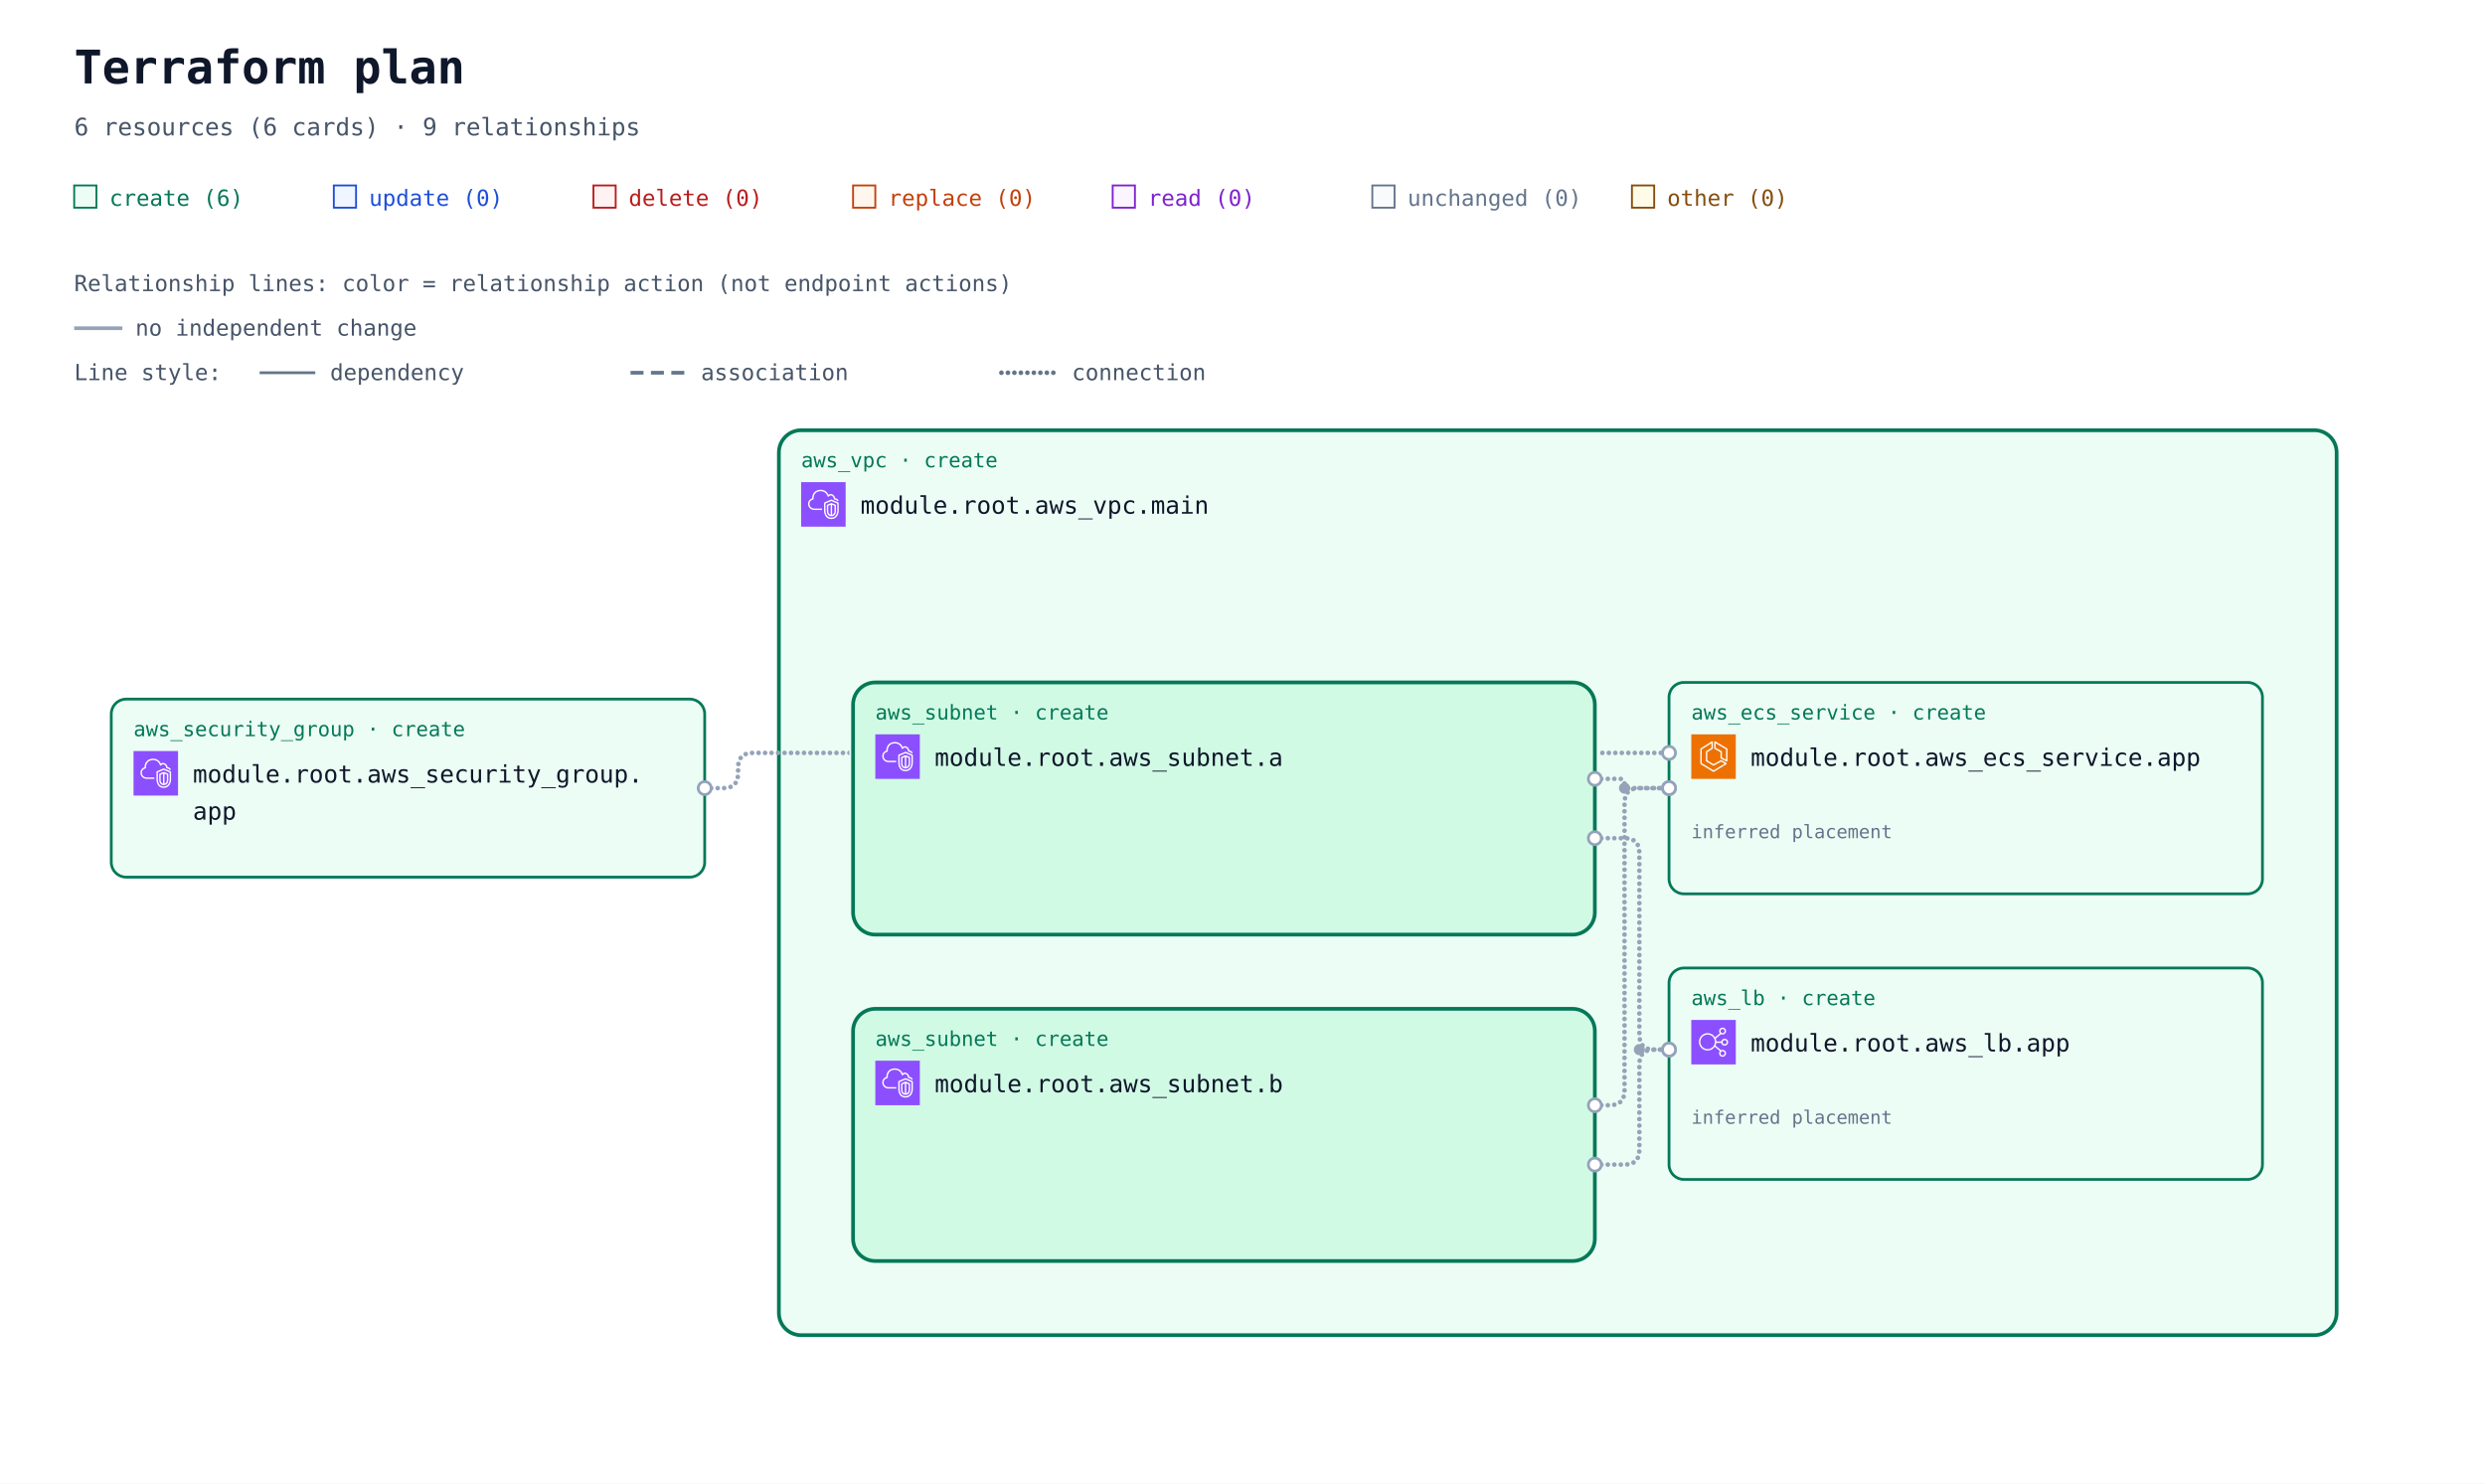
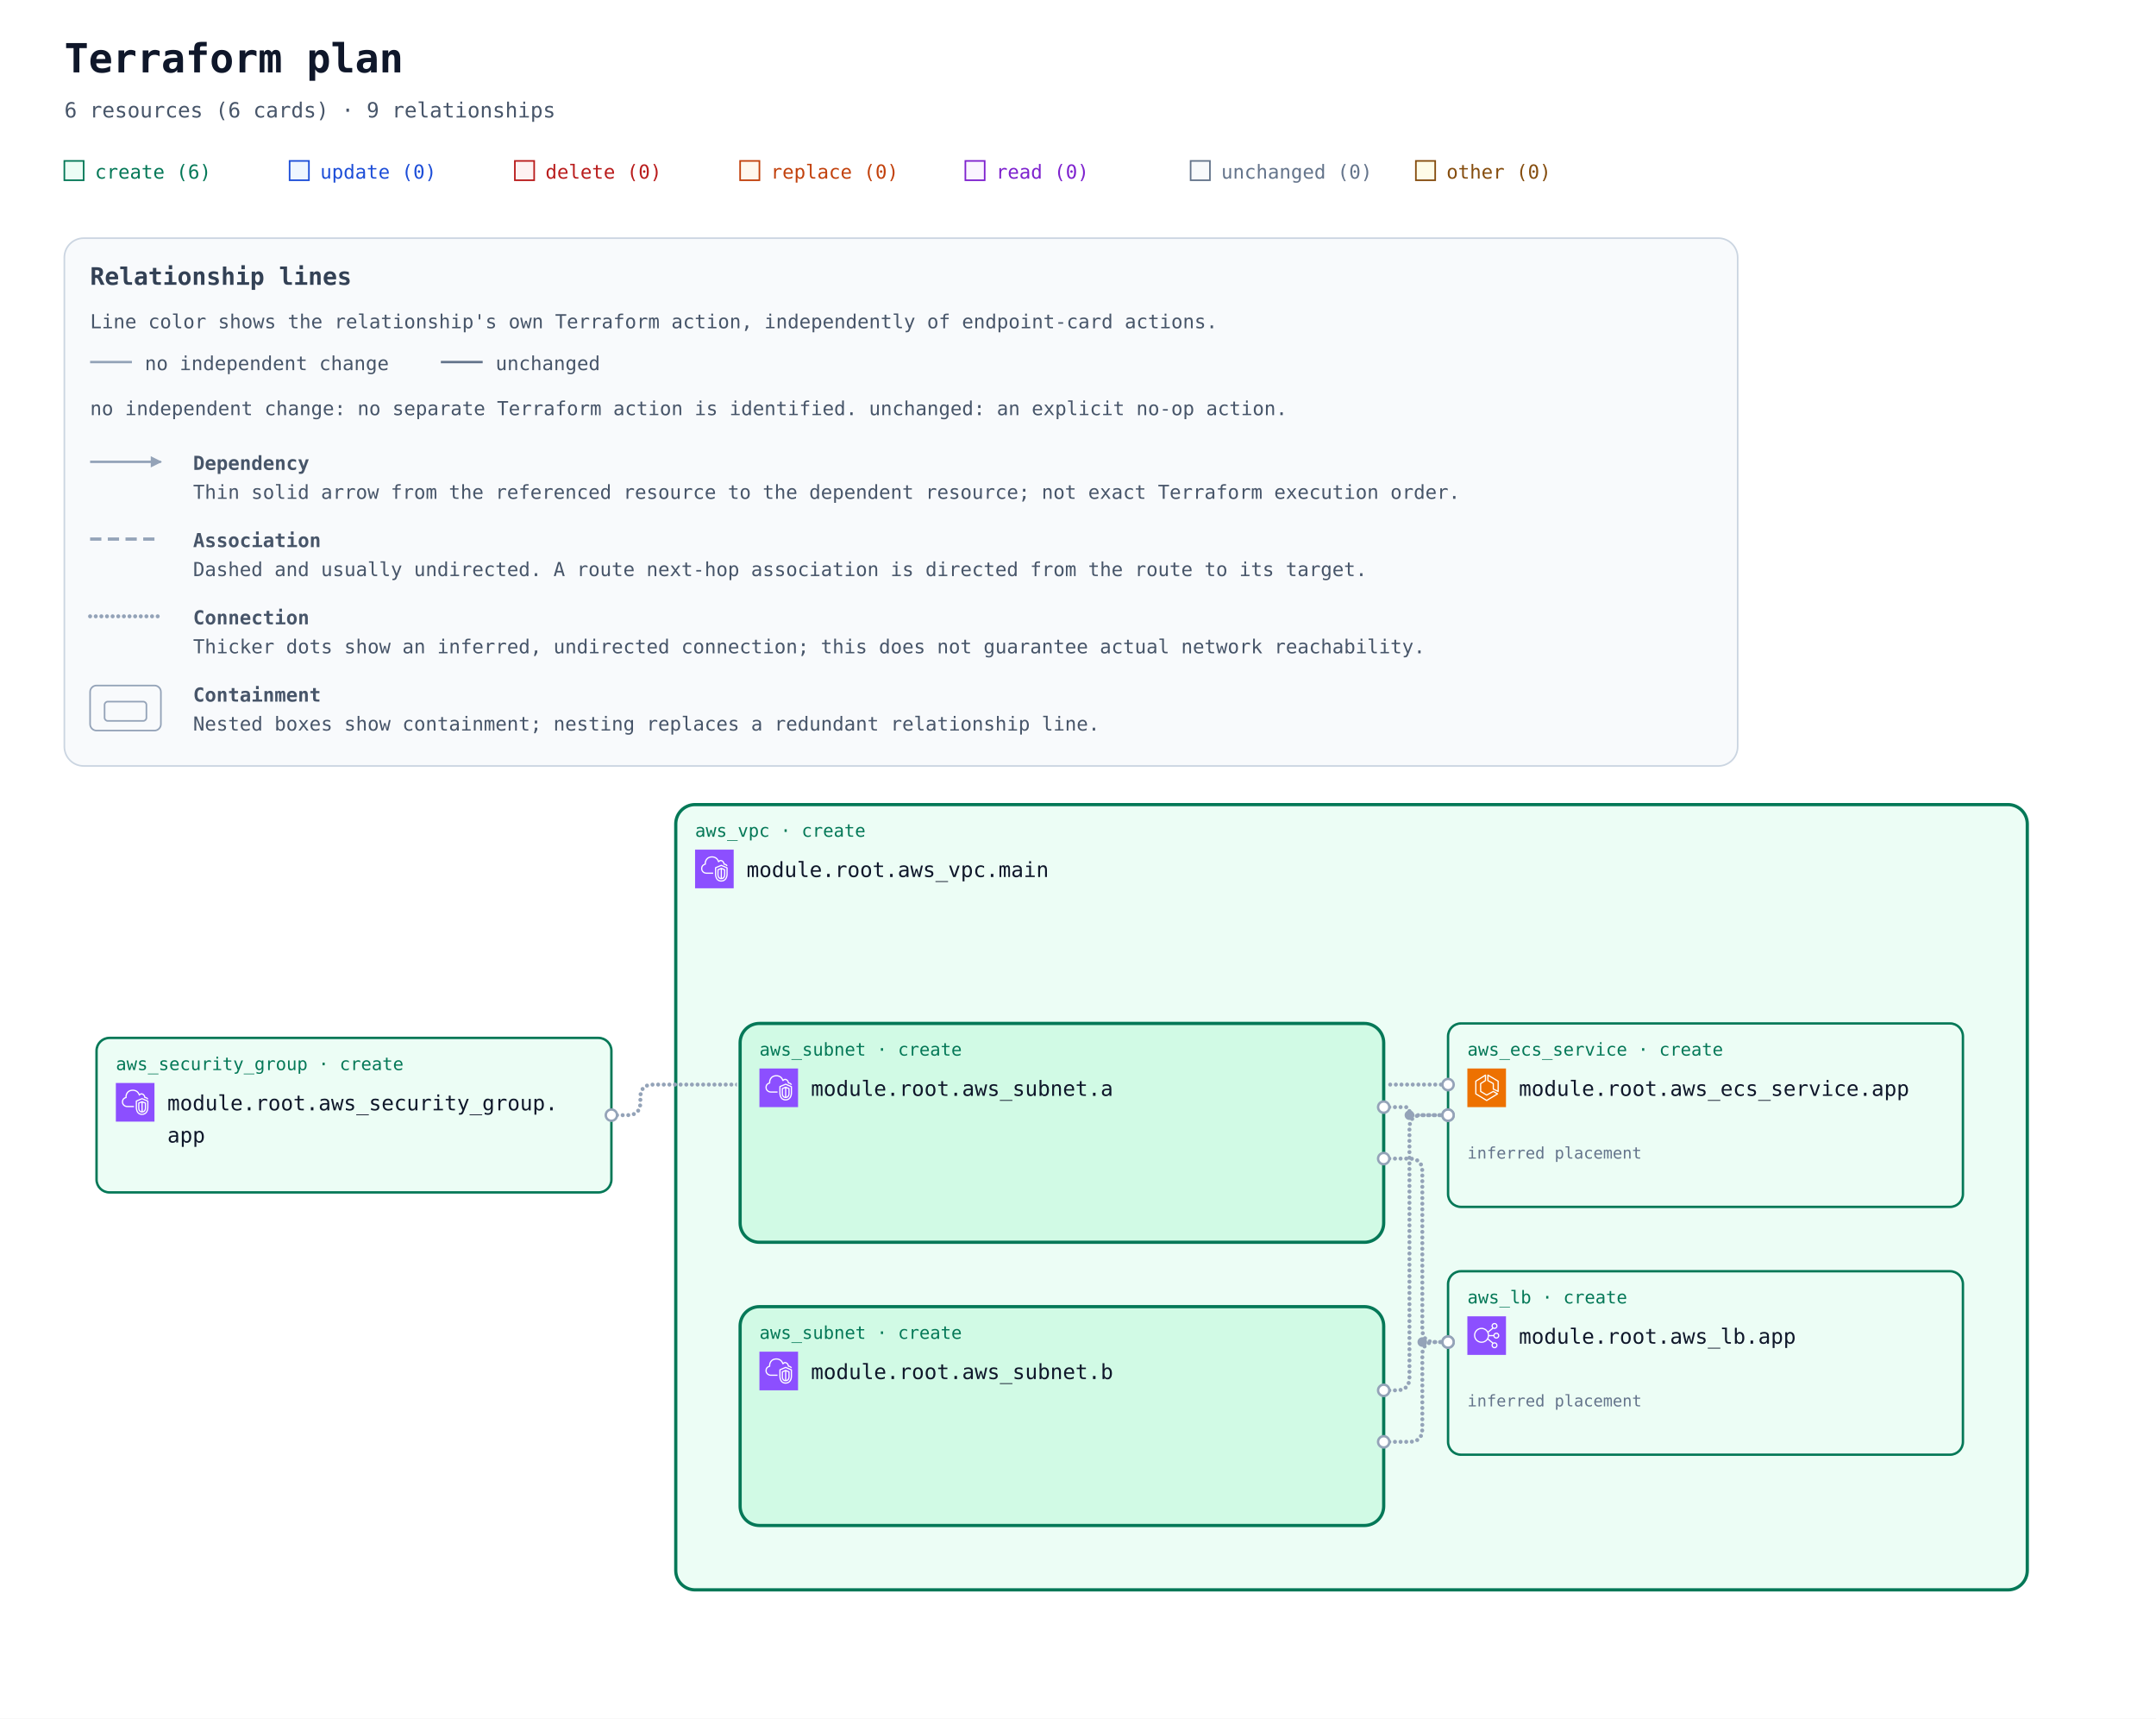
- <svg xmlns="http://www.w3.org/2000/svg" width="1340" height="800" viewBox="0 0 1340 800" role="img" aria-labelledby="title description">
+ <svg xmlns="http://www.w3.org/2000/svg" width="1340" height="1068" viewBox="0 0 1340 1068" role="img" aria-labelledby="title description">
  <defs>
    <marker id="arrow" viewBox="0 0 10 10" refX="9" refY="5" markerWidth="7" markerHeight="7" markerUnits="userSpaceOnUse" orient="auto-start-reverse">
      <path d="M 0 0 L 10 5 L 0 10 z" fill="#94a3b8" />
    </marker>
    <symbol id="planorama-icon-aws-ecs" viewBox="0 0 64 64">
      <g>
        <g id="planorama-icon-aws-ecs-local-49636f6e2d4172636869746563747572652f34382f417263685f416d617a6f6e2d456c61737469632d436f6e7461696e65722d536572766963655f3438" stroke="none" stroke-width="1" fill="none" fill-rule="evenodd">
          <g id="planorama-icon-aws-ecs-local-49636f6e2d4172636869746563747572652d42472f34382f436f6d70757465" fill="#ED7100">
            <rect id="planorama-icon-aws-ecs-local-52656374616e676c65" x="0" y="0" width="64" height="64" />
          </g>
          <path d="M50,36.382 L44,33.382 L44,25 C44,24.637 43.803,24.302 43.485,24.126 L35,19.412 L35,12.75 L50,21.572 L50,36.382 Z M51.507,20.138 L34.507,10.139 C34.199,9.958 33.815,9.955 33.504,10.133 C33.192,10.311 33,10.642 33,11.001 L33,20 C33,20.363 33.197,20.698 33.515,20.874 L42,25.588 L42,34 C42,34.379 42.214,34.725 42.553,34.895 L50.553,38.895 C50.694,38.965 50.847,39 51,39 C51.183,39 51.365,38.95 51.525,38.851 C51.82,38.668 52,38.347 52,38 L52,21 C52,20.646 51.812,20.318 51.507,20.138 L51.507,20.138 Z M32,51.828 L15,41.439 L15,21.554 L29,12.805 L29,19.446 L21.47,24.152 C21.178,24.335 21,24.655 21,25 L21,38 C21,38.351 21.185,38.677 21.485,38.857 L31.485,44.857 C31.789,45.04 32.167,45.048 32.479,44.878 L42.988,39.146 L48.035,42.029 L32,51.828 Z M50.496,41.132 L43.496,37.132 C43.194,36.959 42.825,36.956 42.521,37.122 L32.023,42.848 L23,37.434 L23,25.554 L30.53,20.848 C30.822,20.665 31,20.345 31,20 L31,11.001 C31,10.637 30.803,10.303 30.484,10.126 C30.168,9.949 29.778,9.96 29.47,10.153 L13.47,20.152 C13.178,20.335 13,20.655 13,21 L13,42 C13,42.348 13.182,42.671 13.479,42.854 L31.479,53.854 C31.639,53.951 31.819,54 32,54 C32.181,54 32.361,53.951 32.521,53.854 L50.521,42.854 C50.823,42.669 51.005,42.339 51,41.985 C50.995,41.632 50.803,41.307 50.496,41.132 L50.496,41.132 Z" id="planorama-icon-aws-ecs-local-416d617a6f6e2d456c61737469632d436f6e7461696e65722d536572766963655f49636f6e5f34385f5371756964" fill="#FFFFFF" />
        </g>
      </g>
    </symbol>
    <symbol id="planorama-icon-aws-elb" viewBox="0 0 64 64">
      <g>
        <g id="planorama-icon-aws-elb-local-49636f6e2d4172636869746563747572652f34382f417263685f456c61737469632d4c6f61642d42616c616e63696e675f3438" stroke="none" stroke-width="1" fill="none" fill-rule="evenodd">
          <g id="planorama-icon-aws-elb-local-49636f6e2d4172636869746563747572652d42472f34382f4e6574776f726b696e672d436f6e74656e742d44656c6976657279" fill="#8C4FFF">
            <rect id="planorama-icon-aws-elb-local-52656374616e676c65" x="0" y="0" width="64" height="64" />
          </g>
          <path d="M23.5,42 C17.71,42 13,37.29 13,31.5 C13,25.71 17.71,21 23.5,21 C29.29,21 34,25.71 34,31.5 C34,37.29 29.29,42 23.5,42 M48,48 C48,49.654 46.654,51 45,51 C43.346,51 42,49.654 42,48 C42,46.346 43.346,45 45,45 C46.654,45 48,46.346 48,48 M45,13 C46.654,13 48,14.346 48,16 C48,17.654 46.654,19 45,19 C43.346,19 42,17.654 42,16 C42,14.346 43.346,13 45,13 M48,29 C49.654,29 51,30.346 51,32 C51,33.654 49.654,35 48,35 C46.346,35 45,33.654 45,32 C45,30.346 46.346,29 48,29 M35.901,33 L43.102,33 C43.565,35.279 45.586,37 48,37 C50.757,37 53,34.757 53,32 C53,29.243 50.757,27 48,27 C45.586,27 43.565,28.721 43.102,31 L35.975,31 C35.916,29.541 35.614,28.146 35.096,26.856 L42.799,20.467 C43.466,20.797 44.206,21 45,21 C47.757,21 50,18.757 50,16 C50,13.243 47.757,11 45,11 C42.243,11 40,13.243 40,16 C40,17.224 40.459,18.331 41.191,19.201 L34.172,25.024 C31.977,21.42 28.021,19 23.5,19 C16.607,19 11,24.607 11,31.5 C11,38.393 16.607,44 23.5,44 C27.743,44 31.493,41.871 33.754,38.629 L41.191,44.799 C40.459,45.669 40,46.776 40,48 C40,50.757 42.243,53 45,53 C47.757,53 50,50.757 50,48 C50,45.243 47.757,43 45,43 C44.206,43 43.466,43.203 42.799,43.533 L34.77,36.873 C35.344,35.673 35.736,34.373 35.901,33" id="planorama-icon-aws-elb-local-456c61737469632d4c6f61642d42616c616e63696e675f49636f6e5f34385f5371756964" fill="#FFFFFF" />
        </g>
      </g>
    </symbol>
    <symbol id="planorama-icon-aws-vpc" viewBox="0 0 64 64">
      <g>
        <g id="planorama-icon-aws-vpc-local-49636f6e2d4172636869746563747572652f34382f417263685f416d617a6f6e2d5669727475616c2d507269766174652d436c6f75645f3438" stroke="none" stroke-width="1" fill="none" fill-rule="evenodd">
          <g id="planorama-icon-aws-vpc-local-49636f6e2d4172636869746563747572652d42472f34382f4e6574776f726b696e672d436f6e74656e742d44656c6976657279" fill="#8C4FFF">
            <rect id="planorama-icon-aws-vpc-local-52656374616e676c65" x="0" y="0" width="64" height="64" />
          </g>
          <path d="M48,33.977 L44.499,32.508 L44.499,46.878 C47.906,46.147 47.998,42.181 48,41.995 L48,33.977 Z M42.499,46.923 L42.499,32.508 L39,33.977 L39,42.004 C39.008,42.466 39.183,46.339 42.499,46.923 L42.499,46.923 Z M43.112,30.082 C43.358,29.977 43.638,29.978 43.886,30.081 L49.387,32.39 C49.759,32.546 50,32.909 50,33.312 L50,42.004 C49.978,44.431 48.562,49.004 43.37,49.004 C38.393,49.004 37.026,44.432 37,42.015 L37,33.312 C37,32.909 37.241,32.546 37.613,32.39 L43.112,30.082 Z M52,30.792 L43.492,27.092 L35,30.668 L35,41.025 C34.999,41.09 34.963,46.009 37.807,48.894 C39.187,50.294 41.059,51.004 43.37,51.004 C51.808,51.004 51.996,41.425 52,41.018 L52,30.792 Z M54,30.136 L54,41.025 C53.973,45.173 51.716,53.004 43.37,53.004 C40.498,53.004 38.145,52.09 36.373,50.288 C32.941,46.797 32.996,41.243 33,41.008 L33,30.004 C33,29.602 33.241,29.238 33.612,29.082 L43.111,25.082 C43.363,24.976 43.647,24.978 43.897,25.087 L53.398,29.219 C53.764,29.378 54,29.738 54,30.136 L54,30.136 Z M19,38.004 L30,38.004 L30,40.004 L19,40.004 C14.216,40.004 10.271,36.483 10.02,31.988 C10.002,31.813 10,31.599 10,31.385 C10,26.086 13.654,24.038 15.919,23.278 C15.902,23.063 15.891,22.843 15.891,22.626 C15.891,18.039 18.658,13.701 22.621,12.079 C27.58,10.049 33.235,10.937 36.695,14.285 C37.718,15.282 38.604,16.596 39.343,18.206 C40.299,17.422 41.392,17.004 42.523,17.004 C45.234,17.004 48.281,19.296 48.9,23.062 C51.069,23.344 52.936,24.639 53.896,26.582 L52.104,27.469 C51.34,25.925 49.806,25.004 48,25.004 C47.471,25.004 47.033,24.591 47.002,24.063 C46.807,20.762 44.275,19.004 42.523,19.004 C41.55,19.004 40.582,19.574 39.797,20.608 C39.575,20.899 39.215,21.048 38.852,20.993 C38.49,20.938 38.187,20.691 38.062,20.348 C37.327,18.346 36.398,16.789 35.302,15.72 C32.406,12.917 27.615,12.196 23.379,13.93 C19.775,15.405 17.891,19.421 17.891,22.626 C17.891,23.026 17.947,23.503 17.993,23.886 C18.053,24.386 17.73,24.853 17.24,24.975 C15.283,25.459 12,26.937 12,31.385 C12,31.535 11.998,31.685 12.013,31.836 C12.209,35.312 15.276,38.004 19,38.004 L19,38.004 Z" id="planorama-icon-aws-vpc-local-416d617a6f6e2d5669727475616c2d507269766174652d436c6f75645f49636f6e5f34385f5371756964" fill="#FFFFFF" />
        </g>
      </g>
    </symbol>
    <mask id="container-occlusion-0" maskUnits="userSpaceOnUse" maskContentUnits="userSpaceOnUse" x="0" y="0" width="1340" height="728" style="mask-type:luminance">
      <rect width="1340" height="728" fill="white" />
      <rect x="458" y="294" width="404" height="140" rx="14" fill="black" />
    </mask>
    <mask id="container-occlusion-1" maskUnits="userSpaceOnUse" maskContentUnits="userSpaceOnUse" x="0" y="0" width="1340" height="728" style="mask-type:luminance">
      <rect width="1340" height="728" fill="white" />
      <rect x="458" y="294" width="404" height="140" rx="14" fill="black" />
      <rect x="458" y="470" width="404" height="140" rx="14" fill="black" />
    </mask>
    <mask id="container-occlusion-2" maskUnits="userSpaceOnUse" maskContentUnits="userSpaceOnUse" x="0" y="0" width="1340" height="728" style="mask-type:luminance">
      <rect width="1340" height="728" fill="white" />
      <rect x="458" y="470" width="404" height="140" rx="14" fill="black" />
    </mask>
  </defs>
  <rect width="100%" height="100%" fill="#ffffff" />
  <g font-family="ui-monospace, SFMono-Regular, Consolas, monospace">
    <text x="40" y="45" font-size="25" font-weight="700" fill="#0f172a">Terraform plan</text>
    <text x="40" y="73" font-size="13" fill="#475569">6 resources (6 cards) · 9 relationships</text>
    <rect x="40" y="100" width="12" height="12" fill="#ecfdf5" stroke="#047857" />
    <text x="59" y="111" font-size="12" fill="#047857">create (6)</text>
    <rect x="180" y="100" width="12" height="12" fill="#eff6ff" stroke="#1d4ed8" />
    <text x="199" y="111" font-size="12" fill="#1d4ed8">update (0)</text>
    <rect x="320" y="100" width="12" height="12" fill="#fef2f2" stroke="#b91c1c" />
    <text x="339" y="111" font-size="12" fill="#b91c1c">delete (0)</text>
    <rect x="460" y="100" width="12" height="12" fill="#fff7ed" stroke="#c2410c" />
    <text x="479" y="111" font-size="12" fill="#c2410c">replace (0)</text>
    <rect x="600" y="100" width="12" height="12" fill="#faf5ff" stroke="#7e22ce" />
    <text x="619" y="111" font-size="12" fill="#7e22ce">read (0)</text>
    <rect x="740" y="100" width="12" height="12" fill="#f8fafc" stroke="#64748b" />
    <text x="759" y="111" font-size="12" fill="#64748b">unchanged (0)</text>
    <rect x="880" y="100" width="12" height="12" fill="#fefce8" stroke="#854d0e" />
    <text x="899" y="111" font-size="12" fill="#854d0e">other (0)</text>
-     <g id="relationship-legend" font-size="12" fill="#475569">
-       <text x="40" y="157">Relationship lines: color = relationship action (not endpoint actions)</text>
-       <path d="M 40 177 H 66" stroke="#94a3b8" stroke-width="2" />
-       <text x="73" y="181">no independent change</text>
-       <text x="40" y="205">Line style:</text>
-       <path d="M 140 201 H 170" stroke="#64748b" stroke-width="1.5" />
-       <text x="178" y="205">dependency</text>
-       <path d="M 340 201 H 370" stroke="#64748b" stroke-width="2" stroke-dasharray="7 4" />
-       <text x="378" y="205">association</text>
-       <path d="M 540 201 H 570" stroke="#64748b" stroke-width="2.5" stroke-dasharray="0 3.5" stroke-linecap="round" />
-       <text x="578" y="205">connection</text>
+     <g id="relationship-legend" font-size="12" fill="#475569" transform="translate(40 148)">
+       <rect width="1040" height="328" rx="12" fill="#f8fafc" stroke="#cbd5e1" />
+       <text x="16" y="29" font-size="15" font-weight="700" fill="#334155">Relationship lines</text>
+       <text x="16" y="56">Line color shows the relationship's own Terraform action, independently of endpoint-card actions.</text>
+       <path data-legend-action="none" d="M 16 77 H 42" fill="none" stroke="#94a3b8" stroke-width="1.5" />
+       <text x="50" y="82">no independent change</text>
+       <path data-legend-action="unchanged" d="M 234 77 H 260" fill="none" stroke="#64748b" stroke-width="1.5" />
+       <text x="268" y="82">unchanged</text>
+       <text x="16" y="110">no independent change: no separate Terraform action is identified. unchanged: an explicit no-op action.</text>
+       <path data-legend-kind="dependency" data-directionality="directed" d="M 16 139 H 60" fill="none" stroke="#94a3b8" stroke-width="1.5" marker-end="url(#arrow)" />
+       <text x="80" y="144" font-weight="700">Dependency</text>
+       <text x="80" y="162">Thin solid arrow from the referenced resource to the dependent resource; not exact Terraform execution order.</text>
+       <path data-legend-kind="association" data-directionality="undirected" d="M 16 187 H 60" fill="none" stroke="#94a3b8" stroke-width="2" stroke-dasharray="7 4" />
+       <text x="80" y="192" font-weight="700">Association</text>
+       <text x="80" y="210">Dashed and usually undirected. A route next-hop association is directed from the route to its target.</text>
+       <path data-legend-kind="connection" data-directionality="undirected" d="M 16 235 H 60" fill="none" stroke="#94a3b8" stroke-width="2.5" stroke-dasharray="0 3.5" stroke-linecap="round" />
+       <text x="80" y="240" font-weight="700">Connection</text>
+       <text x="80" y="258">Thicker dots show an inferred, undirected connection; this does not guarantee actual network reachability.</text>
+       <g data-legend-kind="containment" fill="none" stroke="#94a3b8">
+         <rect x="16" y="278" width="44" height="28" rx="4" />
+         <rect x="25" y="288" width="26" height="12" rx="2" />
+       </g>
+       <text x="80" y="288" font-weight="700">Containment</text>
+       <text x="80" y="306">Nested boxes show containment; nesting replaces a redundant relationship line.</text>
    </g>
-     <g transform="translate(0 72)">
+     <g transform="translate(0 340)">
      <g data-architecture="true" transform="translate(0 0)">
        <g data-container="resource-6177735f7670632e6d61696e-current">
          <rect x="420" y="160" width="840" height="488" rx="12" fill="#ecfdf5" stroke="#047857" stroke-width="2" data-mode="managed" />
        </g>
        <g data-container="resource-6177735f7375626e65742e61-current">
          <rect x="460" y="296" width="400" height="136" rx="12" fill="#d1fae5" stroke="#047857" stroke-width="2" data-mode="managed" />
        </g>
        <g data-container="resource-6177735f7375626e65742e62-current">
          <rect x="460" y="472" width="400" height="136" rx="12" fill="#d1fae5" stroke="#047857" stroke-width="2" data-mode="managed" />
        </g>
        <path d="M 380 353 L 390 353 Q 398 353 398 345 L 398 342 Q 398 334 406 334 L 900 334 " data-edge-kind="connection" data-directionality="undirected" data-source="resource-6177735f73656375726974795f67726f75702e617070-current" data-target="resource-6177735f6563735f736572766963652e617070-current" fill="none" stroke="#94a3b8" stroke-width="2.5" stroke-dasharray="0 3.5" stroke-linecap="round" stroke-linejoin="round" mask="url(#container-occlusion-1)" />
        <path d="M 860 348 L 873.5 348 Q 876 348 876 350.5 L 876 350.5 Q 876 353 878.5 353 L 900 353 " data-edge-kind="connection" data-directionality="undirected" data-source="resource-6177735f7375626e65742e61-current" data-target="resource-6177735f6563735f736572766963652e617070-current" fill="none" stroke="#94a3b8" stroke-width="2.5" stroke-dasharray="0 3.5" stroke-linecap="round" stroke-linejoin="round" mask="url(#container-occlusion-2)" />
        <path d="M 860 380 L 876 380 Q 884 380 884 388 L 884 486 Q 884 494 892 494 L 900 494 " data-edge-kind="connection" data-directionality="undirected" data-source="resource-6177735f7375626e65742e61-current" data-target="resource-6177735f6c622e617070-current" fill="none" stroke="#94a3b8" stroke-width="2.5" stroke-dasharray="0 3.5" stroke-linecap="round" stroke-linejoin="round" mask="url(#container-occlusion-2)" />
        <path d="M 860 524 L 868 524 Q 876 524 876 516 L 876 361 Q 876 353 884 353 L 900 353 " data-edge-kind="connection" data-directionality="undirected" data-source="resource-6177735f7375626e65742e62-current" data-target="resource-6177735f6563735f736572766963652e617070-current" fill="none" stroke="#94a3b8" stroke-width="2.5" stroke-dasharray="0 3.5" stroke-linecap="round" stroke-linejoin="round" mask="url(#container-occlusion-0)" />
        <path d="M 860 556 L 876 556 Q 884 556 884 548 L 884 502 Q 884 494 892 494 L 900 494 " data-edge-kind="connection" data-directionality="undirected" data-source="resource-6177735f7375626e65742e62-current" data-target="resource-6177735f6c622e617070-current" fill="none" stroke="#94a3b8" stroke-width="2.5" stroke-dasharray="0 3.5" stroke-linecap="round" stroke-linejoin="round" mask="url(#container-occlusion-0)" />
        <g data-edge-kind="containment" data-source="resource-6177735f7670632e6d61696e-current" data-target="resource-6177735f7375626e65742e61-current" />
        <g data-edge-kind="containment" data-source="resource-6177735f7670632e6d61696e-current" data-target="resource-6177735f7375626e65742e62-current" />
        <g data-edge-kind="containment" data-source="resource-6177735f7670632e6d61696e-current" data-target="resource-6177735f6563735f736572766963652e617070-current" />
        <g data-edge-kind="containment" data-source="resource-6177735f7670632e6d61696e-current" data-target="resource-6177735f6c622e617070-current" />
        <circle cx="876" cy="353" r="3" fill="#94a3b8" mask="url(#container-occlusion-2)" />
        <circle cx="884" cy="494" r="3" fill="#94a3b8" mask="url(#container-occlusion-2)" />
        <g id="resource-6177735f6563735f736572766963652e617070-current" data-architecture-id="terraform:6177735f6563735f736572766963652e617070-current" data-qualified-address="module.root.aws_ecs_service.app" data-terraform-address="aws_ecs_service.app">
          <rect x="900" y="296" width="320" height="114" rx="8" fill="#ecfdf5" stroke="#047857" stroke-width="1.5" data-mode="managed" />
          <text x="912" y="316" font-size="11" fill="#047857">aws_ecs_service · create</text>
          <use href="#planorama-icon-aws-ecs" x="912" y="324" width="24" height="24" aria-hidden="true" />
          <text x="944" y="341" font-size="13" fill="#0f172a" xml:space="preserve">module.root.aws_ecs_service.app</text>
          <text x="912" y="398" font-size="10" fill="#64748b" data-role="controller" />
          <text x="912" y="380" font-size="10" fill="#64748b" data-placement="inferred">inferred placement</text>
        </g>
        <g id="resource-6177735f6c622e617070-current" data-architecture-id="terraform:6177735f6c622e617070-current" data-qualified-address="module.root.aws_lb.app" data-terraform-address="aws_lb.app">
          <rect x="900" y="450" width="320" height="114" rx="8" fill="#ecfdf5" stroke="#047857" stroke-width="1.5" data-mode="managed" />
          <text x="912" y="470" font-size="11" fill="#047857">aws_lb · create</text>
          <use href="#planorama-icon-aws-elb" x="912" y="478" width="24" height="24" aria-hidden="true" />
          <text x="944" y="495" font-size="13" fill="#0f172a" xml:space="preserve">module.root.aws_lb.app</text>
          <text x="912" y="552" font-size="10" fill="#64748b" />
          <text x="912" y="534" font-size="10" fill="#64748b" data-placement="inferred">inferred placement</text>
        </g>
        <g id="resource-6177735f73656375726974795f67726f75702e617070-current" data-architecture-id="terraform:6177735f73656375726974795f67726f75702e617070-current" data-qualified-address="module.root.aws_security_group.app" data-terraform-address="aws_security_group.app">
          <rect x="60" y="305" width="320" height="96" rx="8" fill="#ecfdf5" stroke="#047857" stroke-width="1.5" data-mode="managed" />
          <text x="72" y="325" font-size="11" fill="#047857">aws_security_group · create</text>
          <use href="#planorama-icon-aws-vpc" x="72" y="333" width="24" height="24" aria-hidden="true" />
          <text x="104" y="350" font-size="13" fill="#0f172a" xml:space="preserve">module.root.aws_security_group.</text>
          <text x="104" y="370" font-size="13" fill="#0f172a" xml:space="preserve">app</text>
          <text x="72" y="389" font-size="10" fill="#64748b" data-role="policy" />
        </g>
        <g id="resource-6177735f7375626e65742e61-current" data-architecture-id="terraform:6177735f7375626e65742e61-current" data-qualified-address="module.root.aws_subnet.a" data-terraform-address="aws_subnet.a">
          <text x="472" y="316" font-size="11" fill="#047857">aws_subnet · create</text>
          <use href="#planorama-icon-aws-vpc" x="472" y="324" width="24" height="24" aria-hidden="true" />
          <text x="504" y="341" font-size="13" fill="#0f172a" xml:space="preserve">module.root.aws_subnet.a</text>
          <text x="472" y="380" font-size="10" fill="#64748b" />
        </g>
        <g id="resource-6177735f7375626e65742e62-current" data-architecture-id="terraform:6177735f7375626e65742e62-current" data-qualified-address="module.root.aws_subnet.b" data-terraform-address="aws_subnet.b">
          <text x="472" y="492" font-size="11" fill="#047857">aws_subnet · create</text>
          <use href="#planorama-icon-aws-vpc" x="472" y="500" width="24" height="24" aria-hidden="true" />
          <text x="504" y="517" font-size="13" fill="#0f172a" xml:space="preserve">module.root.aws_subnet.b</text>
          <text x="472" y="556" font-size="10" fill="#64748b" />
        </g>
        <g id="resource-6177735f7670632e6d61696e-current" data-architecture-id="terraform:6177735f7670632e6d61696e-current" data-qualified-address="module.root.aws_vpc.main" data-terraform-address="aws_vpc.main">
          <text x="432" y="180" font-size="11" fill="#047857">aws_vpc · create</text>
          <use href="#planorama-icon-aws-vpc" x="432" y="188" width="24" height="24" aria-hidden="true" />
          <text x="464" y="205" font-size="13" fill="#0f172a" xml:space="preserve">module.root.aws_vpc.main</text>
          <text x="432" y="244" font-size="10" fill="#64748b" />
        </g>
        <g data-endpoints="true" data-source="resource-6177735f73656375726974795f67726f75702e617070-current" data-target="resource-6177735f6563735f736572766963652e617070-current" aria-hidden="true">
          <circle data-endpoint="source" cx="380" cy="353" r="3.5" fill="#ffffff" stroke="#94a3b8" stroke-width="1.5" />
          <circle data-endpoint="target" cx="900" cy="334" r="3.5" fill="#ffffff" stroke="#94a3b8" stroke-width="1.5" />
        </g>
        <g data-endpoints="true" data-source="resource-6177735f7375626e65742e61-current" data-target="resource-6177735f6563735f736572766963652e617070-current" aria-hidden="true">
          <circle data-endpoint="source" cx="860" cy="348" r="3.5" fill="#ffffff" stroke="#94a3b8" stroke-width="1.5" />
          <circle data-endpoint="target" cx="900" cy="353" r="3.5" fill="#ffffff" stroke="#94a3b8" stroke-width="1.5" />
        </g>
        <g data-endpoints="true" data-source="resource-6177735f7375626e65742e61-current" data-target="resource-6177735f6c622e617070-current" aria-hidden="true">
          <circle data-endpoint="source" cx="860" cy="380" r="3.5" fill="#ffffff" stroke="#94a3b8" stroke-width="1.5" />
          <circle data-endpoint="target" cx="900" cy="494" r="3.5" fill="#ffffff" stroke="#94a3b8" stroke-width="1.5" />
        </g>
        <g data-endpoints="true" data-source="resource-6177735f7375626e65742e62-current" data-target="resource-6177735f6563735f736572766963652e617070-current" aria-hidden="true">
          <circle data-endpoint="source" cx="860" cy="524" r="3.5" fill="#ffffff" stroke="#94a3b8" stroke-width="1.5" />
          <circle data-endpoint="target" cx="900" cy="353" r="3.5" fill="#ffffff" stroke="#94a3b8" stroke-width="1.5" />
        </g>
        <g data-endpoints="true" data-source="resource-6177735f7375626e65742e62-current" data-target="resource-6177735f6c622e617070-current" aria-hidden="true">
          <circle data-endpoint="source" cx="860" cy="556" r="3.5" fill="#ffffff" stroke="#94a3b8" stroke-width="1.5" />
          <circle data-endpoint="target" cx="900" cy="494" r="3.5" fill="#ffffff" stroke="#94a3b8" stroke-width="1.5" />
        </g>
      </g>
    </g>
  </g>
</svg>
